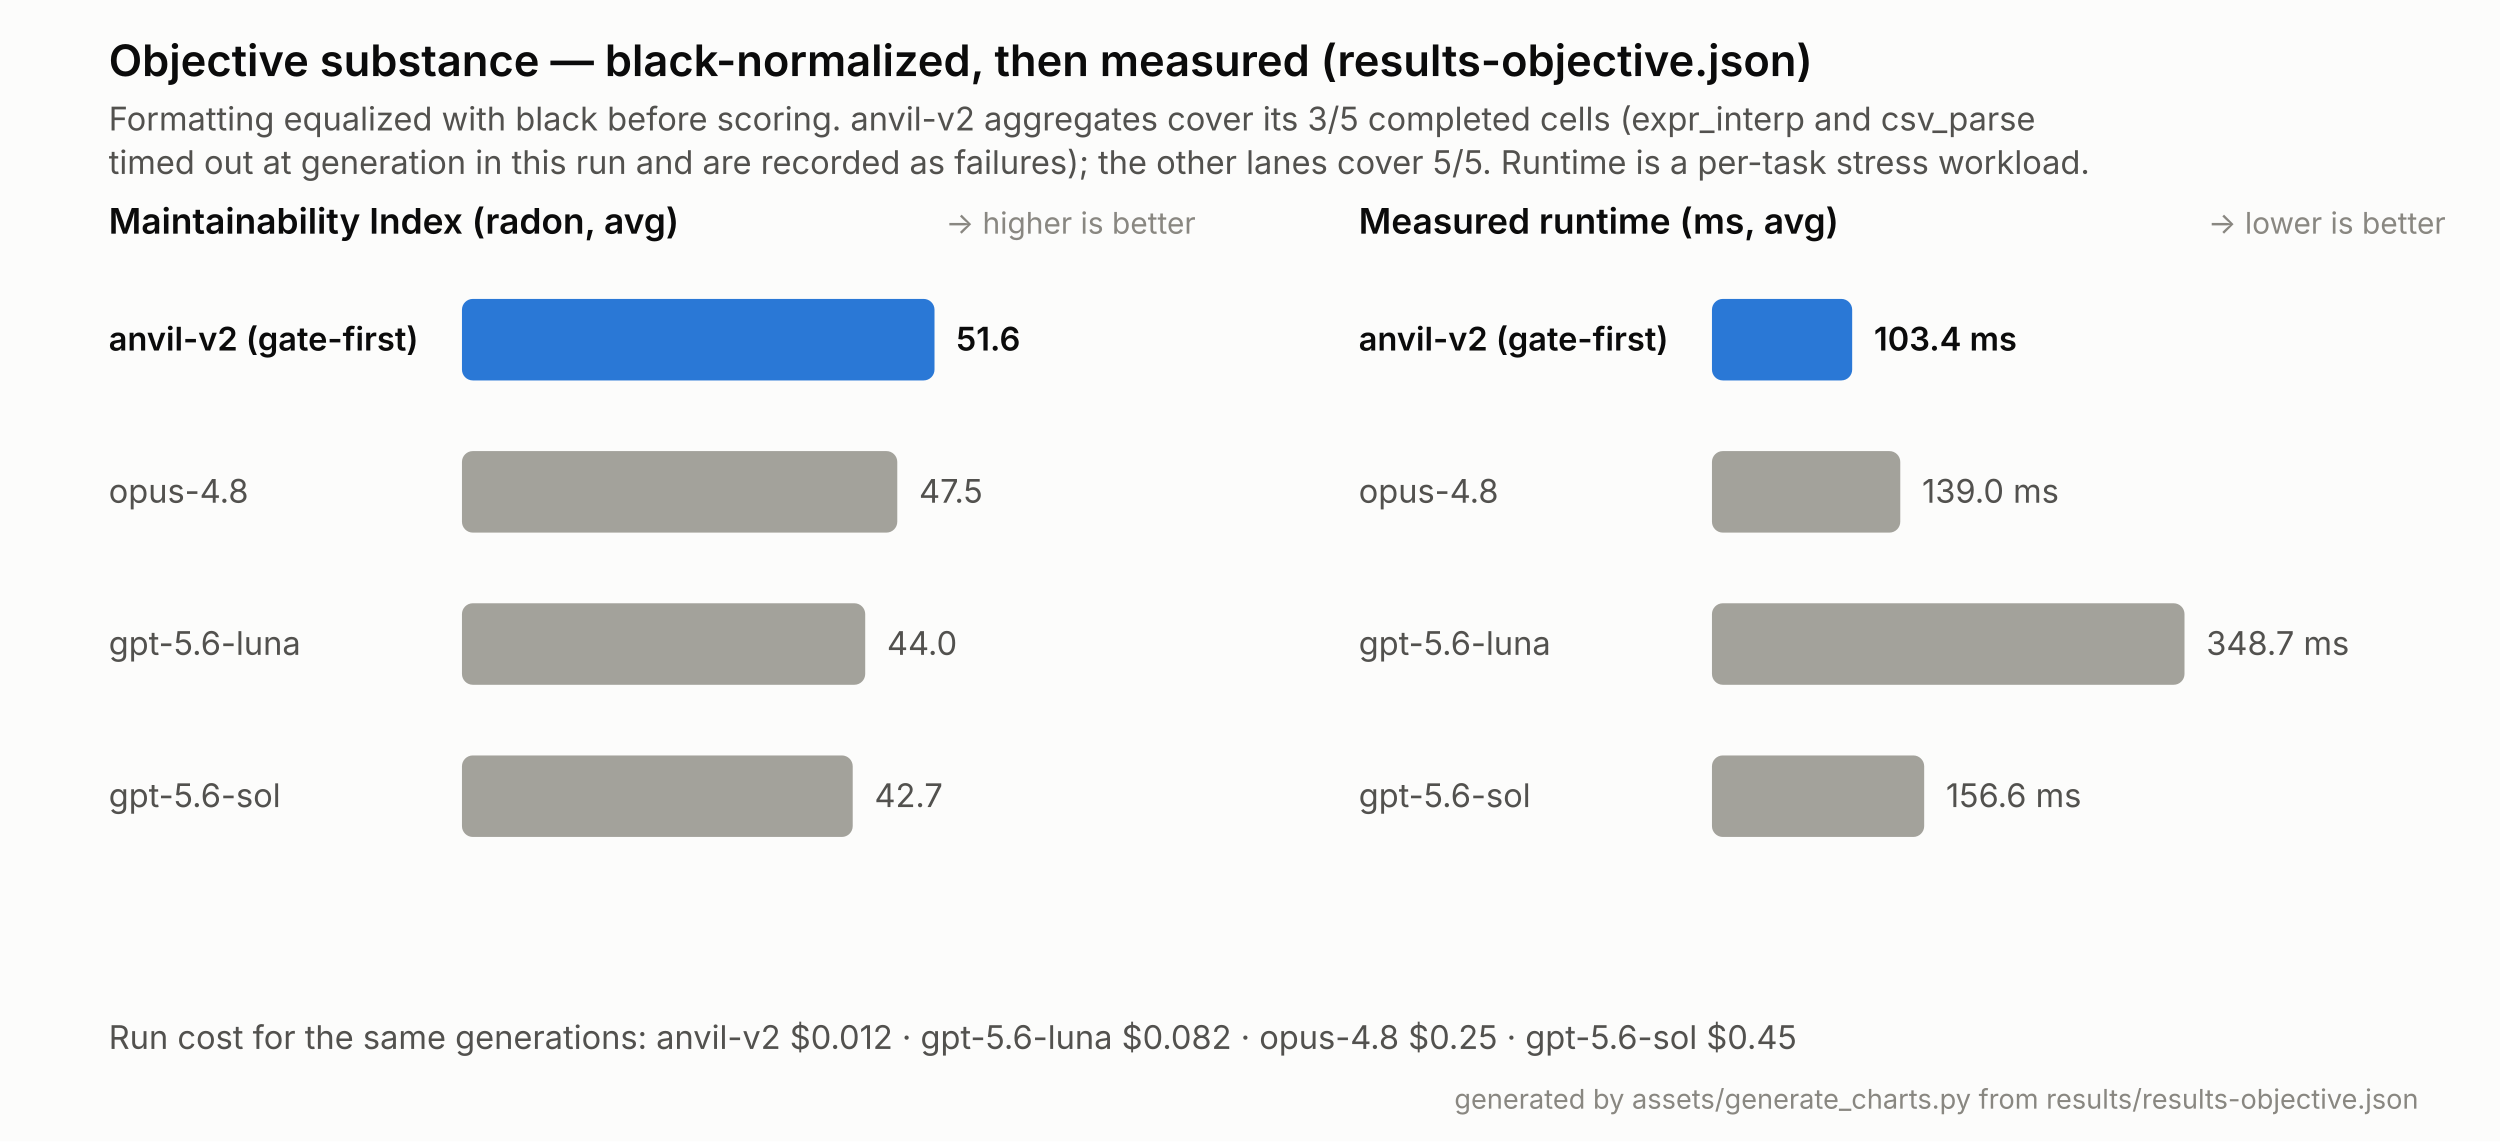
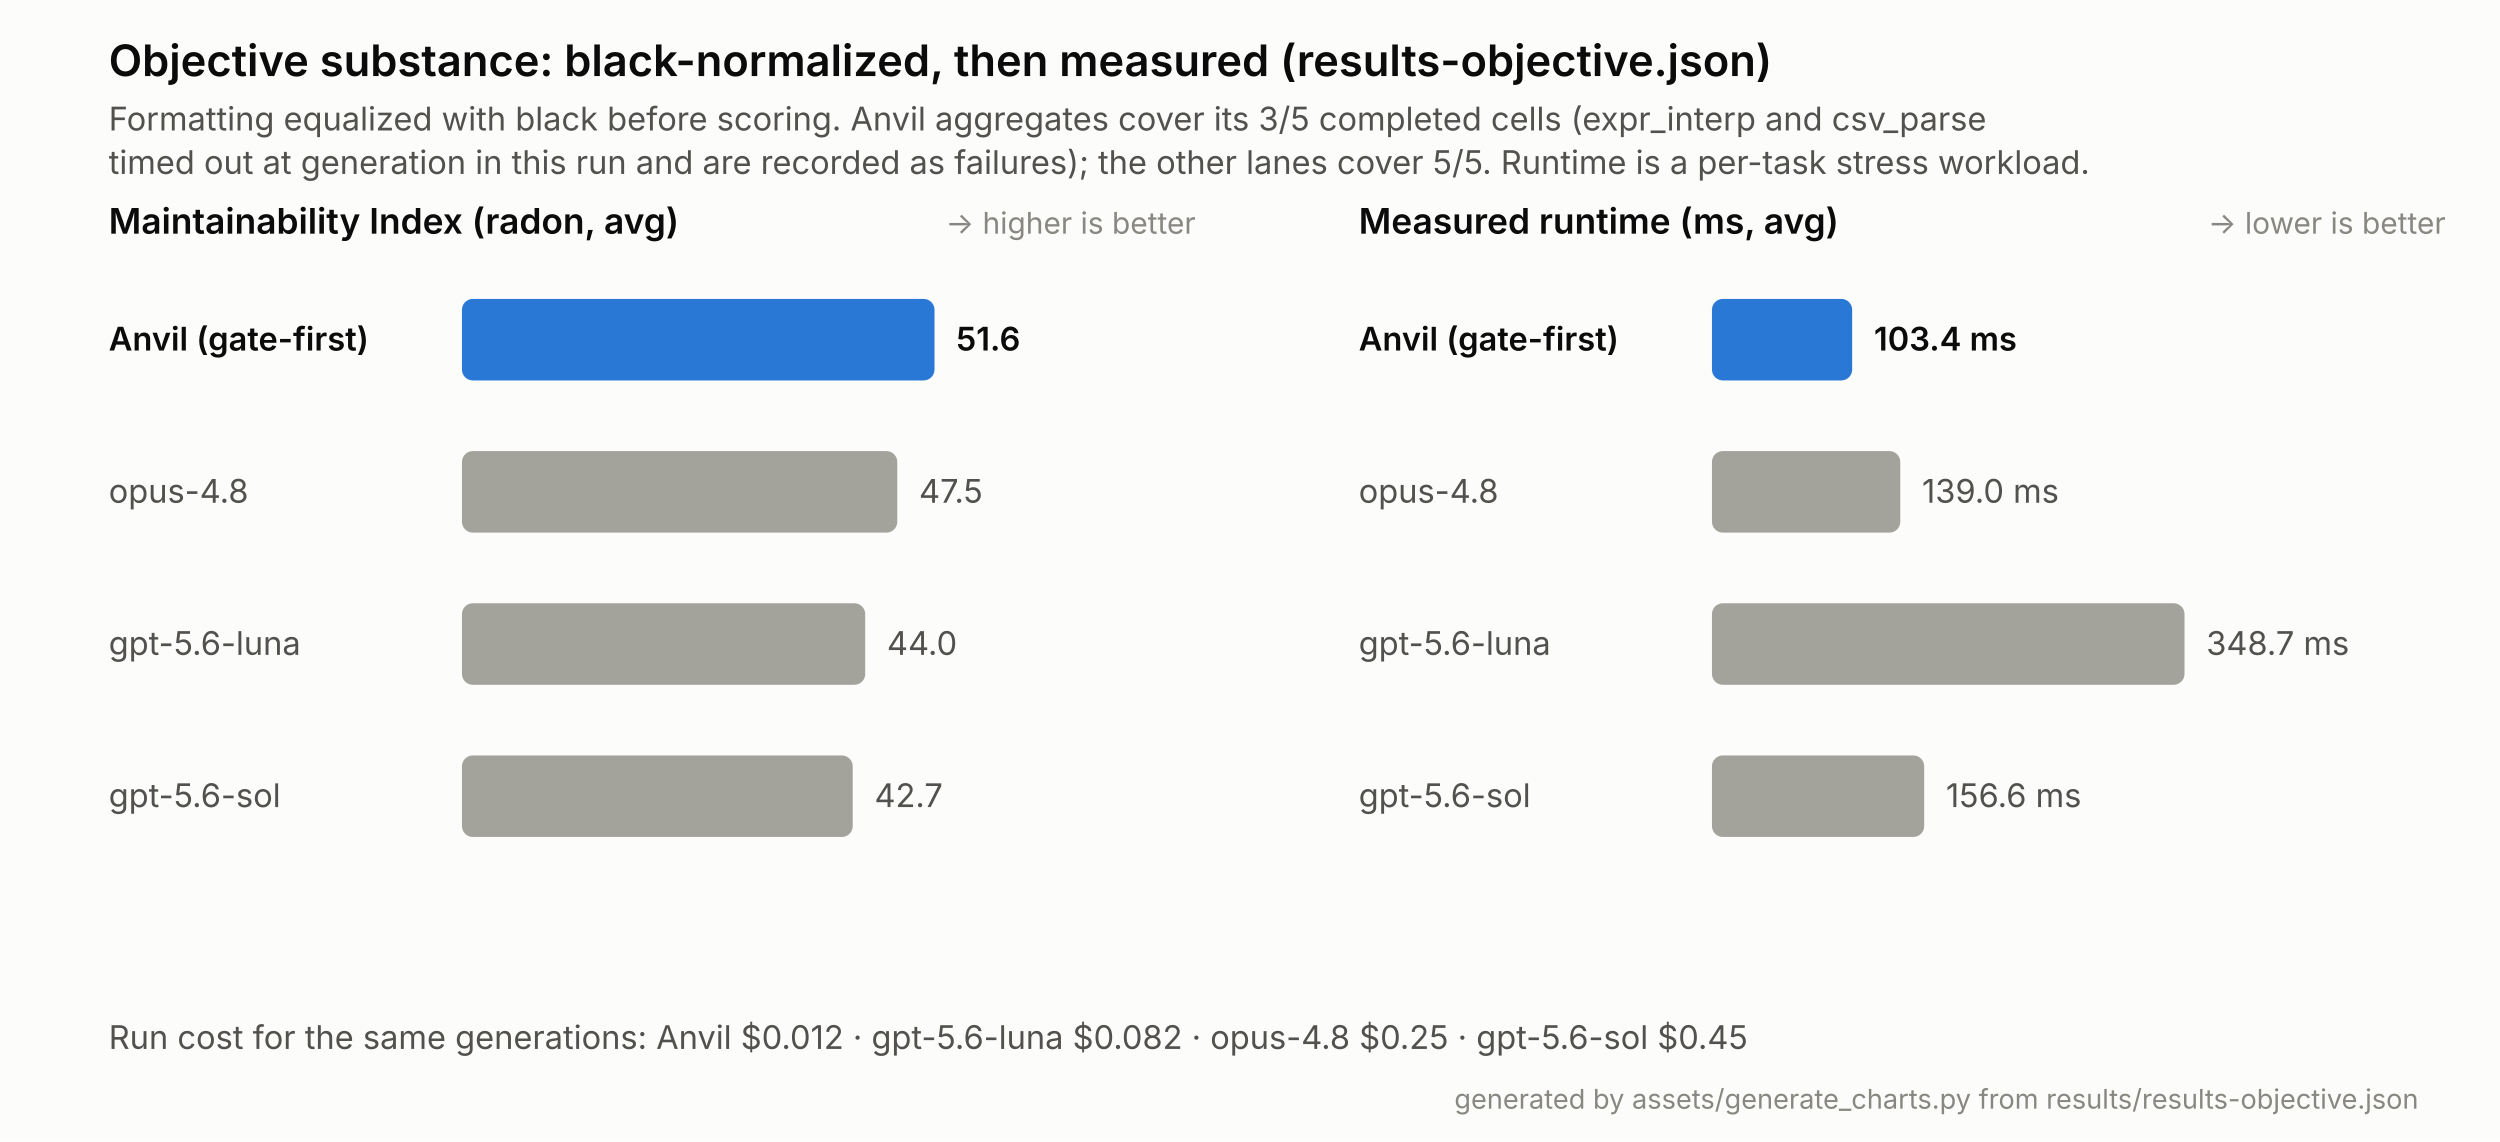
- <svg xmlns="http://www.w3.org/2000/svg" width="920" height="420" viewBox="0 0 920 420" role="img" aria-label="Objective substance re-score: anvil-v2 has the highest maintainability index at 51.6 and the fastest measured runtime at 103.4 ms among the four re-scored lanes.">
+ <svg xmlns="http://www.w3.org/2000/svg" width="920" height="420" viewBox="0 0 920 420" role="img" aria-label="Objective substance re-score: Anvil has the highest maintainability index at 51.6 and the fastest measured runtime at 103.4 ms among the four re-scored lanes.">
  <rect width="920" height="420" fill="#fcfcfb" />
-   <text x="40.0" y="28.0" font-family="system-ui, -apple-system, Segoe UI, sans-serif" font-size="16" fill="#0b0b0b" text-anchor="start" font-weight="600">Objective substance — black-normalized, then measured (results-objective.json)</text>
-   <text x="40.0" y="48.0" font-family="system-ui, -apple-system, Segoe UI, sans-serif" font-size="12" fill="#52514e" text-anchor="start">Formatting equalized with black before scoring. anvil-v2 aggregates cover its 3/5 completed cells (expr_interp and csv_parse</text>
+   <text x="40.0" y="28.0" font-family="system-ui, -apple-system, Segoe UI, sans-serif" font-size="16" fill="#0b0b0b" text-anchor="start" font-weight="600">Objective substance: black-normalized, then measured (results-objective.json)</text>
+   <text x="40.0" y="48.0" font-family="system-ui, -apple-system, Segoe UI, sans-serif" font-size="12" fill="#52514e" text-anchor="start">Formatting equalized with black before scoring. Anvil aggregates cover its 3/5 completed cells (expr_interp and csv_parse</text>
  <text x="40.0" y="64.0" font-family="system-ui, -apple-system, Segoe UI, sans-serif" font-size="12" fill="#52514e" text-anchor="start">timed out at generation in this run and are recorded as failures); the other lanes cover 5/5. Runtime is a per-task stress workload.</text>
  <text x="40.0" y="86.0" font-family="system-ui, -apple-system, Segoe UI, sans-serif" font-size="13" fill="#0b0b0b" text-anchor="start" font-weight="600">Maintainability Index (radon, avg)</text>
  <text x="440.0" y="86.0" font-family="system-ui, -apple-system, Segoe UI, sans-serif" font-size="11" fill="#898781" text-anchor="end">→ higher is better</text>
-   <text x="40.0" y="129.0" font-family="system-ui, -apple-system, Segoe UI, sans-serif" font-size="12" fill="#0b0b0b" text-anchor="start" font-weight="600">anvil-v2 (gate-first)</text>
+   <text x="40.0" y="129.0" font-family="system-ui, -apple-system, Segoe UI, sans-serif" font-size="12" fill="#0b0b0b" text-anchor="start" font-weight="600">Anvil (gate-first)</text>
  <rect x="170" y="110" width="173.9" height="30" rx="4" fill="#2a78d6" />
  <text x="351.9" y="129.0" font-family="system-ui, -apple-system, Segoe UI, sans-serif" font-size="12" fill="#0b0b0b" text-anchor="start" font-weight="600">51.6</text>
  <text x="40.0" y="185.0" font-family="system-ui, -apple-system, Segoe UI, sans-serif" font-size="12" fill="#52514e" text-anchor="start">opus-4.8</text>
  <rect x="170" y="166" width="160.2" height="30" rx="4" fill="#a3a29b" />
  <text x="338.2" y="185.0" font-family="system-ui, -apple-system, Segoe UI, sans-serif" font-size="12" fill="#52514e" text-anchor="start">47.5</text>
  <text x="40.0" y="241.0" font-family="system-ui, -apple-system, Segoe UI, sans-serif" font-size="12" fill="#52514e" text-anchor="start">gpt-5.6-luna</text>
  <rect x="170" y="222" width="148.4" height="30" rx="4" fill="#a3a29b" />
  <text x="326.4" y="241.0" font-family="system-ui, -apple-system, Segoe UI, sans-serif" font-size="12" fill="#52514e" text-anchor="start">44.0</text>
  <text x="40.0" y="297.0" font-family="system-ui, -apple-system, Segoe UI, sans-serif" font-size="12" fill="#52514e" text-anchor="start">gpt-5.6-sol</text>
  <rect x="170" y="278" width="143.8" height="30" rx="4" fill="#a3a29b" />
  <text x="321.8" y="297.0" font-family="system-ui, -apple-system, Segoe UI, sans-serif" font-size="12" fill="#52514e" text-anchor="start">42.7</text>
  <text x="500.0" y="86.0" font-family="system-ui, -apple-system, Segoe UI, sans-serif" font-size="13" fill="#0b0b0b" text-anchor="start" font-weight="600">Measured runtime (ms, avg)</text>
  <text x="900.0" y="86.0" font-family="system-ui, -apple-system, Segoe UI, sans-serif" font-size="11" fill="#898781" text-anchor="end">→ lower is better</text>
-   <text x="500.0" y="129.0" font-family="system-ui, -apple-system, Segoe UI, sans-serif" font-size="12" fill="#0b0b0b" text-anchor="start" font-weight="600">anvil-v2 (gate-first)</text>
+   <text x="500.0" y="129.0" font-family="system-ui, -apple-system, Segoe UI, sans-serif" font-size="12" fill="#0b0b0b" text-anchor="start" font-weight="600">Anvil (gate-first)</text>
  <rect x="630" y="110" width="51.6" height="30" rx="4" fill="#2a78d6" />
  <text x="689.6" y="129.0" font-family="system-ui, -apple-system, Segoe UI, sans-serif" font-size="12" fill="#0b0b0b" text-anchor="start" font-weight="600">103.4 ms</text>
  <text x="500.0" y="185.0" font-family="system-ui, -apple-system, Segoe UI, sans-serif" font-size="12" fill="#52514e" text-anchor="start">opus-4.8</text>
  <rect x="630" y="166" width="69.3" height="30" rx="4" fill="#a3a29b" />
  <text x="707.3" y="185.0" font-family="system-ui, -apple-system, Segoe UI, sans-serif" font-size="12" fill="#52514e" text-anchor="start">139.0 ms</text>
  <text x="500.0" y="241.0" font-family="system-ui, -apple-system, Segoe UI, sans-serif" font-size="12" fill="#52514e" text-anchor="start">gpt-5.6-luna</text>
  <rect x="630" y="222" width="173.9" height="30" rx="4" fill="#a3a29b" />
  <text x="811.9" y="241.0" font-family="system-ui, -apple-system, Segoe UI, sans-serif" font-size="12" fill="#52514e" text-anchor="start">348.7 ms</text>
  <text x="500.0" y="297.0" font-family="system-ui, -apple-system, Segoe UI, sans-serif" font-size="12" fill="#52514e" text-anchor="start">gpt-5.6-sol</text>
  <rect x="630" y="278" width="78.1" height="30" rx="4" fill="#a3a29b" />
  <text x="716.1" y="297.0" font-family="system-ui, -apple-system, Segoe UI, sans-serif" font-size="12" fill="#52514e" text-anchor="start">156.6 ms</text>
-   <text x="40.0" y="386.0" font-family="system-ui, -apple-system, Segoe UI, sans-serif" font-size="12" fill="#52514e" text-anchor="start">Run cost for the same generations: anvil-v2 $0.012 · gpt-5.6-luna $0.082 · opus-4.8 $0.25 · gpt-5.6-sol $0.45</text>
+   <text x="40.0" y="386.0" font-family="system-ui, -apple-system, Segoe UI, sans-serif" font-size="12" fill="#52514e" text-anchor="start">Run cost for the same generations: Anvil $0.012 · gpt-5.6-luna $0.082 · opus-4.8 $0.25 · gpt-5.6-sol $0.45</text>
  <text x="890.0" y="408.0" font-family="system-ui, -apple-system, Segoe UI, sans-serif" font-size="10" fill="#898781" text-anchor="end">generated by assets/generate_charts.py from results/results-objective.json</text>
</svg>
